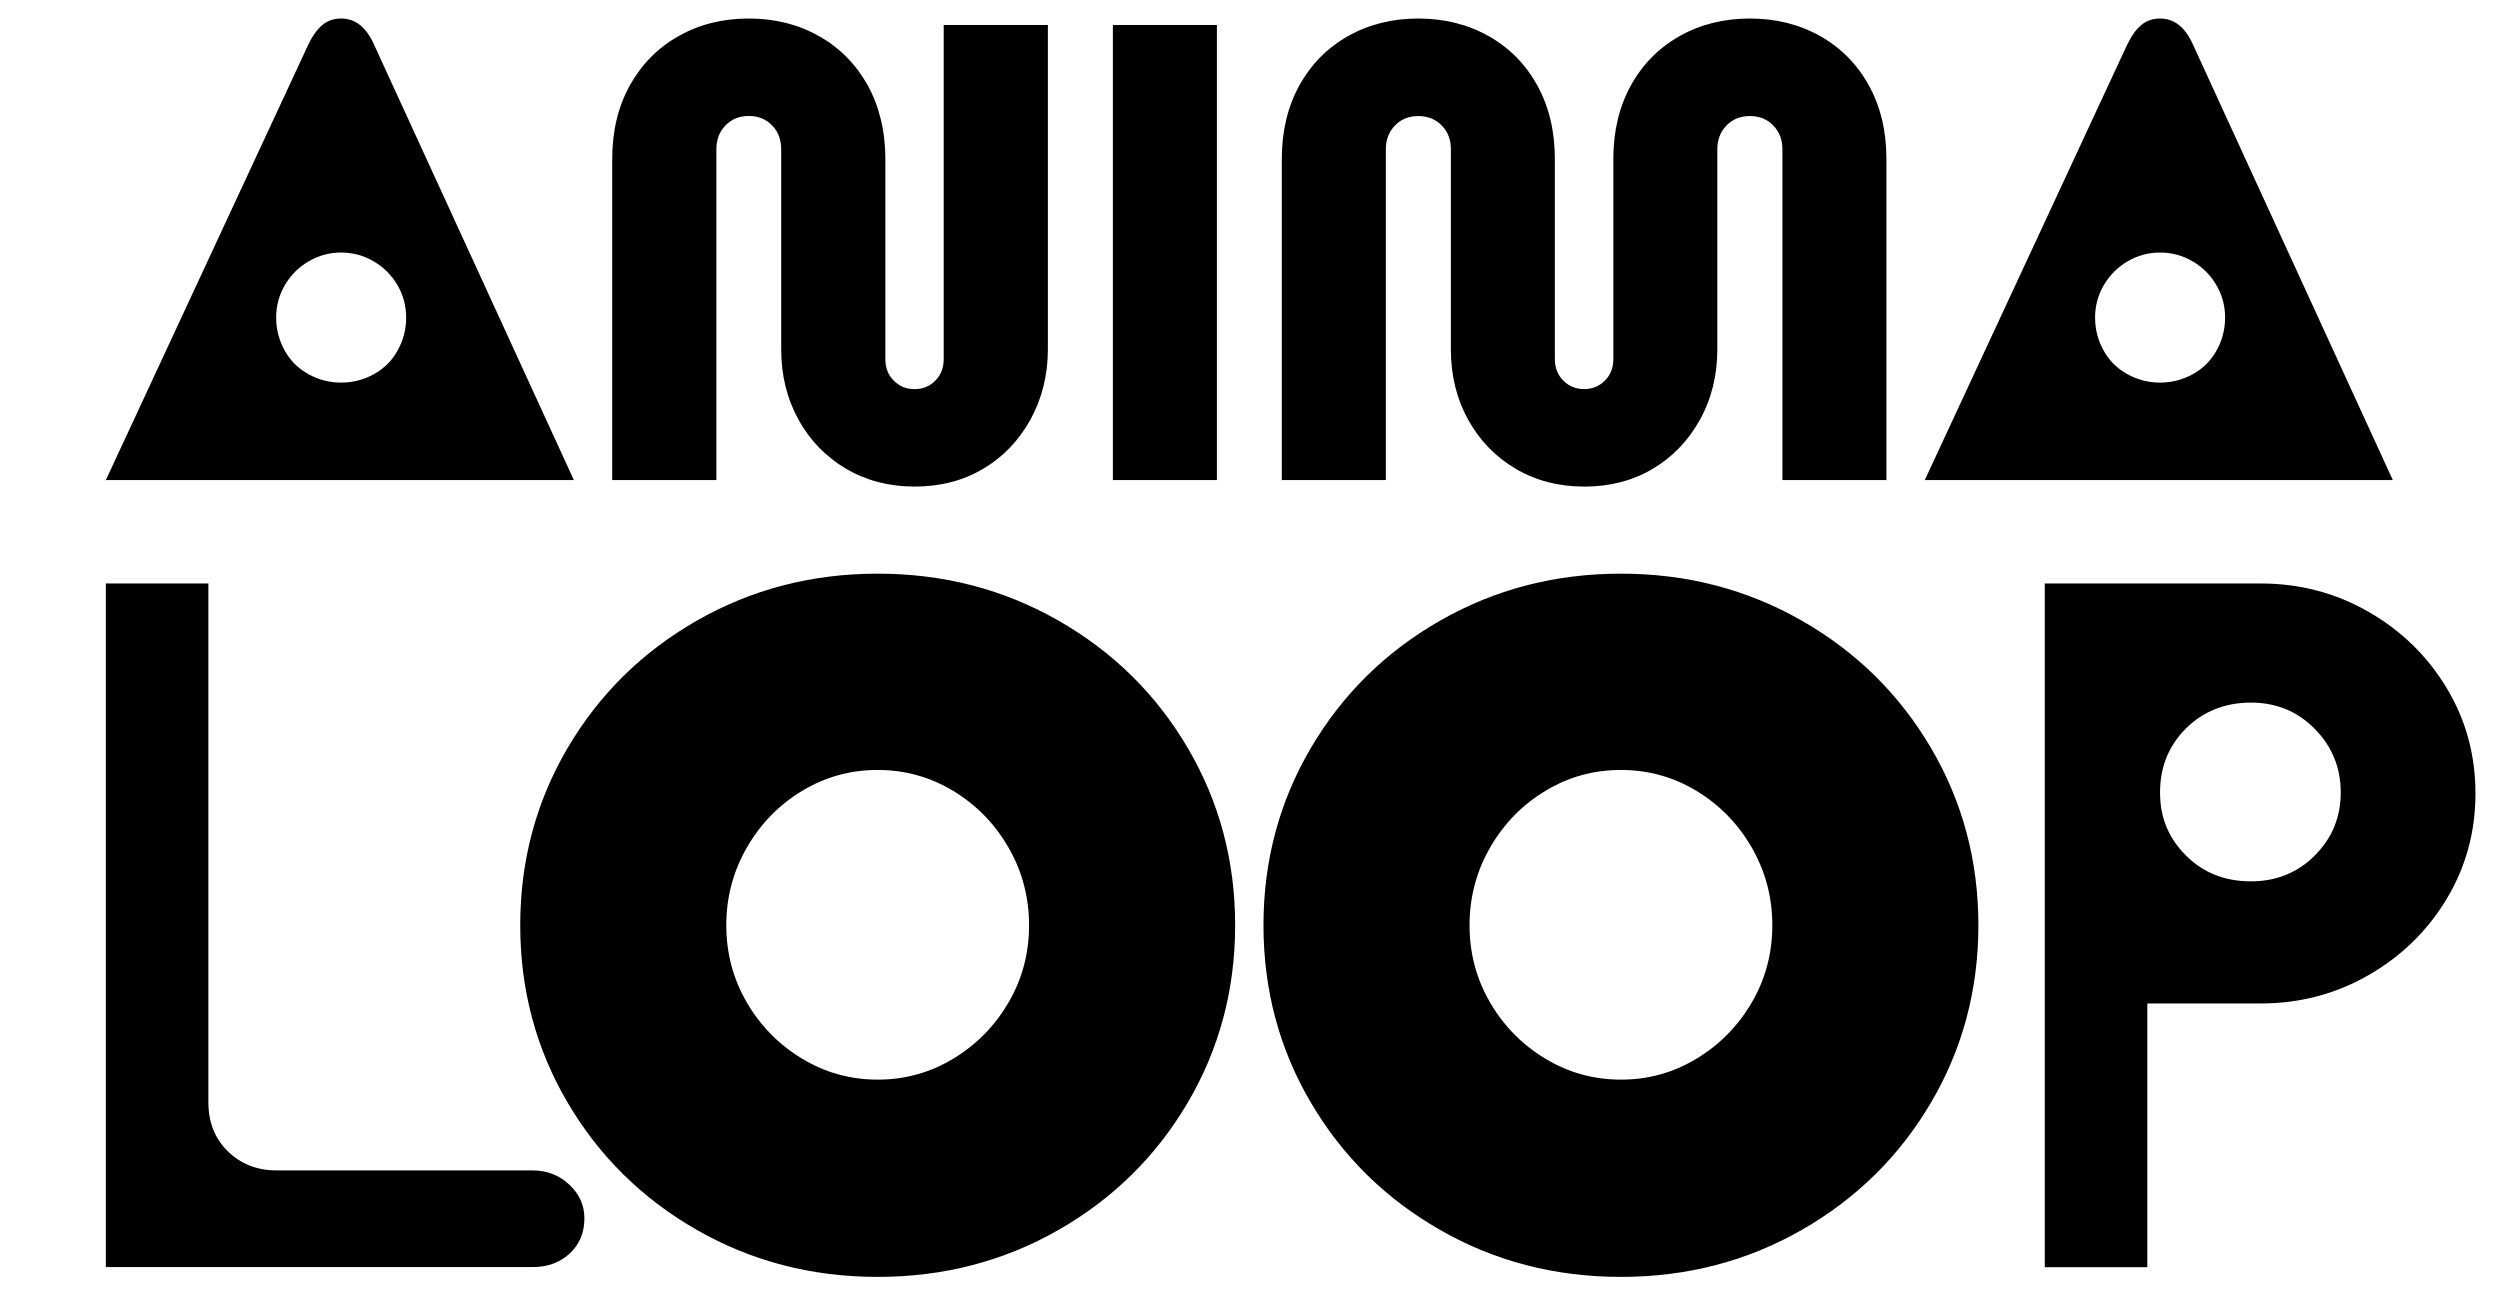
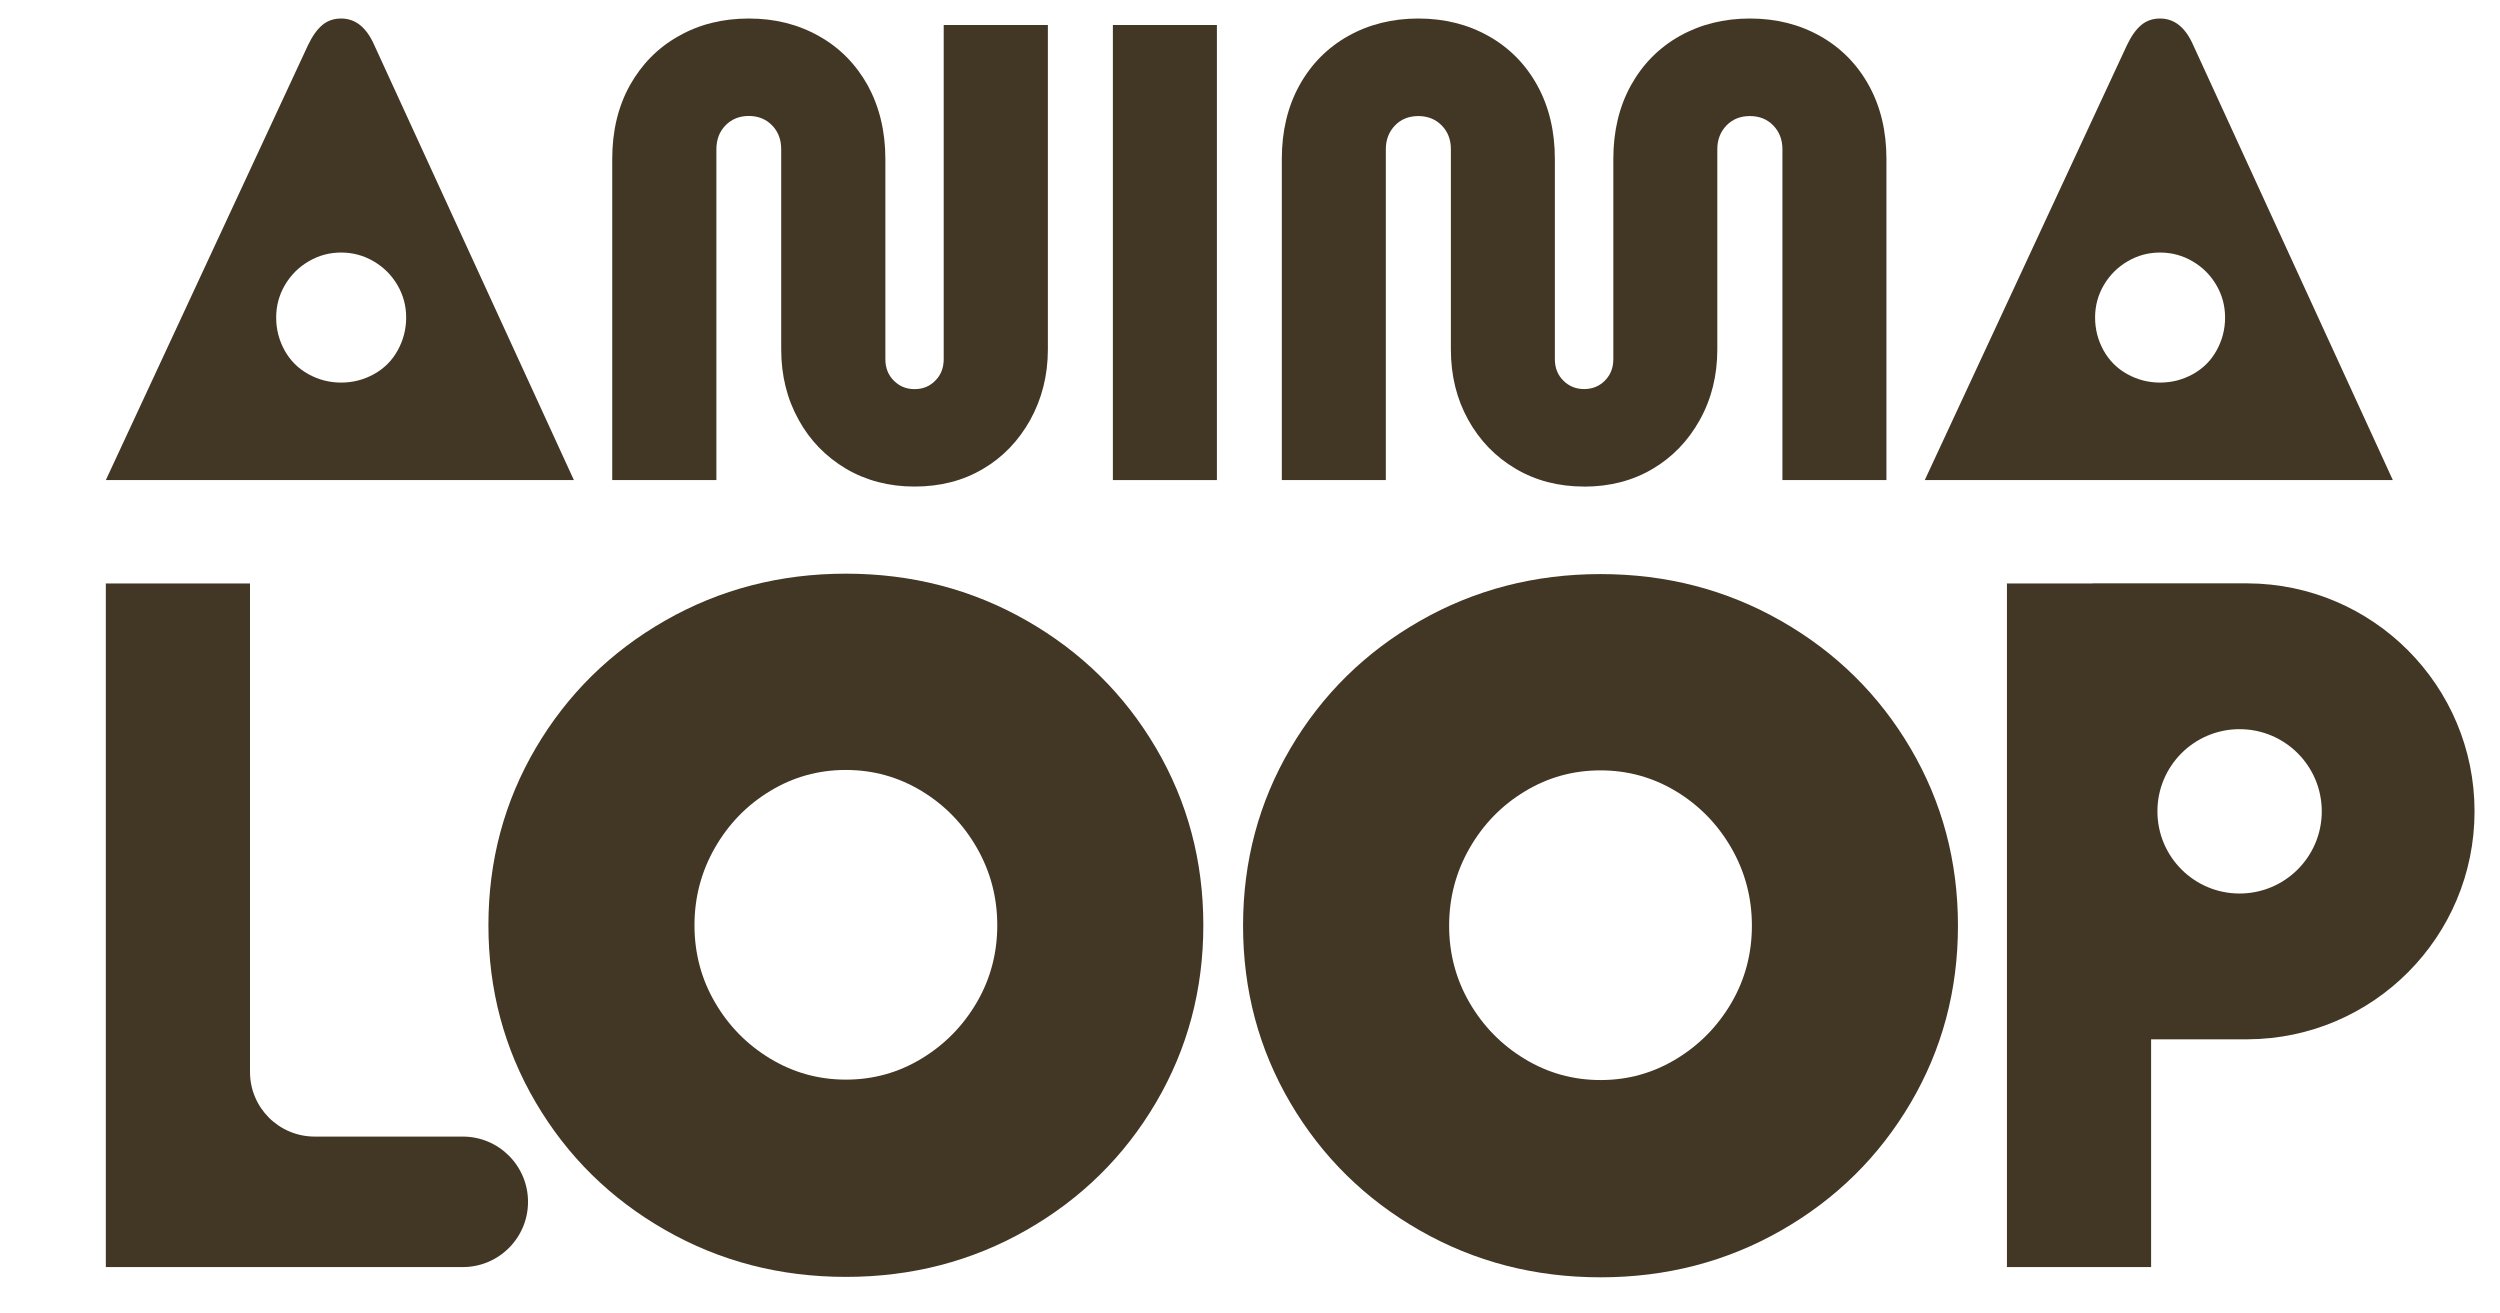
- <svg xmlns="http://www.w3.org/2000/svg" width="1080" height="560" viewBox="0 0 1080 560" fill="none">
-   <path d="M379.16 247.82C407.58 247.82 433.581 254.58 457.221 268.08C480.861 281.58 499.48 299.941 513.12 323.141C526.76 346.341 533.58 371.881 533.58 399.721C533.58 427.561 526.76 453.101 513.12 476.301C499.48 499.5 480.84 517.86 457.221 531.36C433.601 544.86 407.58 551.62 379.16 551.62C350.74 551.62 324.74 544.88 301.101 531.36C277.481 517.86 258.84 499.501 245.2 476.301C231.56 453.101 224.74 427.561 224.74 399.721C224.74 371.881 231.56 346.361 245.2 323.141C258.84 299.941 277.481 281.58 301.101 268.08C324.72 254.58 350.74 247.82 379.16 247.82ZM700.24 247.82C728.66 247.82 754.661 254.58 778.301 268.08C801.941 281.58 820.56 299.941 834.2 323.141C847.84 346.341 854.66 371.881 854.66 399.721C854.66 427.561 847.84 453.101 834.2 476.301C820.56 499.5 801.92 517.86 778.301 531.36C754.681 544.86 728.66 551.62 700.24 551.62C671.82 551.62 645.821 544.88 622.181 531.36C598.561 517.86 579.92 499.501 566.28 476.301C552.64 453.101 545.82 427.561 545.82 399.721C545.82 371.881 552.64 346.361 566.28 323.141C579.92 299.941 598.561 281.58 622.181 268.08C645.801 254.58 671.82 247.82 700.24 247.82ZM976.58 252.061C993.46 252.061 1009 256.141 1023.2 264.301C1037.4 272.461 1048.66 283.441 1056.96 297.221C1065.26 311.001 1069.4 326.2 1069.4 342.78C1069.4 359.36 1065.24 374.561 1056.96 388.341C1048.66 402.121 1037.4 413.101 1023.2 421.261C1009 429.421 993.46 433.501 976.58 433.501H927.64V547.421H883.34V252.061H976.58ZM90.02 476.101C90.02 484.82 92.82 491.92 98.46 497.4C104.08 502.88 111.121 505.62 119.561 505.62H230.101C236.28 505.62 241.56 507.66 245.92 511.74C250.28 515.82 252.46 520.681 252.46 526.301C252.46 532.481 250.36 537.561 246.141 541.48C241.921 545.42 236.58 547.381 230.101 547.381H45.721V252.061H90.02V476.101ZM379.16 332.62C367.34 332.62 356.44 335.64 346.46 341.7C336.46 347.74 328.52 355.901 322.62 366.181C316.72 376.441 313.76 387.641 313.76 399.721C313.76 411.801 316.72 422.921 322.62 433.061C328.52 443.18 336.46 451.28 346.46 457.32C356.44 463.36 367.34 466.4 379.16 466.4C390.98 466.4 401.86 463.38 411.86 457.32C421.84 451.28 429.78 443.18 435.7 433.061C441.6 422.941 444.56 411.821 444.561 399.721C444.561 387.621 441.6 376.441 435.7 366.181C429.8 355.921 421.84 347.76 411.86 341.7C401.86 335.66 390.98 332.62 379.16 332.62ZM700.24 332.62C688.42 332.62 677.52 335.64 667.54 341.7C657.54 347.74 649.6 355.901 643.7 366.181C637.8 376.441 634.841 387.641 634.841 399.721C634.841 411.801 637.8 422.921 643.7 433.061C649.6 443.18 657.54 451.28 667.54 457.32C677.52 463.36 688.42 466.4 700.24 466.4C712.06 466.4 722.94 463.38 732.94 457.32C742.92 451.28 750.86 443.18 756.78 433.061C762.68 422.941 765.641 411.821 765.641 399.721C765.641 387.621 762.68 376.441 756.78 366.181C750.88 355.921 742.92 347.76 732.94 341.7C722.94 335.66 712.06 332.62 700.24 332.62ZM972.38 303.521C961.4 303.521 951.76 307.26 944.32 314.7C936.86 322.16 933.14 331.361 933.14 342.341C933.14 353.321 936.86 362.101 944.32 369.561C951.76 377.02 961.12 380.74 972.38 380.74C983.36 380.74 992.56 377.02 1000.02 369.561C1007.46 362.101 1011.2 353.041 1011.2 342.341C1011.2 331.641 1007.46 322.501 1000.02 314.921C992.56 307.321 983.36 303.521 972.38 303.521ZM755.96 8C767.2 8 777.3 10.52 786.3 15.58C795.28 20.64 802.3 27.76 807.36 36.92C812.42 46.1 814.94 56.68 814.94 68.66V207.4H770V64.46C770 60.34 768.68 56.92 766.061 54.22C763.441 51.5 760.06 50.14 755.94 50.14C751.821 50.14 748.44 51.5 745.82 54.22C743.2 56.94 741.88 60.36 741.88 64.46V150.96C741.88 162.2 739.36 172.36 734.3 181.44C729.24 190.52 722.42 197.58 713.8 202.64C705.18 207.7 695.36 210.22 684.32 210.22L684.34 210.2C673.3 210.2 663.42 207.62 654.72 202.48C646.02 197.34 639.18 190.26 634.22 181.28C629.26 172.3 626.78 162.18 626.78 150.94V64.46C626.78 60.34 625.48 56.92 622.84 54.22C620.2 51.52 616.84 50.14 612.72 50.14C608.6 50.14 605.22 51.5 602.62 54.22C600 56.94 598.68 60.36 598.68 64.46V207.4H553.74V68.66C553.74 56.68 556.26 46.1 561.32 36.92C566.38 27.76 573.4 20.64 582.38 15.58C591.38 10.52 601.5 8 612.72 8C623.94 8 634.061 10.52 643.061 15.58C652.04 20.64 659.08 27.76 664.12 36.92C669.18 46.1 671.7 56.68 671.7 68.66V155.16C671.7 158.9 672.92 162 675.36 164.42C677.8 166.86 680.78 168.08 684.34 168.08C687.9 168.08 690.9 166.86 693.32 164.42C695.74 161.98 696.96 158.9 696.96 155.16V68.66C696.96 56.68 699.48 46.1 704.54 36.92C709.6 27.76 716.621 20.64 725.601 15.58C734.62 10.52 744.72 8 755.96 8ZM323.48 8C334.68 8 344.78 10.5 353.78 15.6C362.78 20.6 369.781 27.8 374.881 36.9C379.881 46.1 382.48 56.7 382.48 68.7V155.2C382.48 158.9 383.68 162 386.08 164.4C388.58 166.9 391.48 168.1 395.08 168.1C398.68 168.1 401.68 166.9 404.08 164.4C406.48 162 407.681 158.9 407.681 155.2V10.8H452.681V150.9C452.681 162.2 450.08 172.3 445.08 181.4C439.98 190.5 433.18 197.6 424.58 202.6C415.98 207.7 406.08 210.2 395.08 210.2C384.08 210.2 374.18 207.6 365.48 202.5C356.78 197.3 349.88 190.3 344.98 181.3C339.981 172.3 337.481 162.2 337.48 150.9V64.5C337.48 60.3 336.18 56.9 333.58 54.2C330.98 51.5 327.58 50.1 323.48 50.1C319.381 50.1 315.981 51.5 313.381 54.2C310.781 56.9 309.48 60.3 309.48 64.5V207.4H264.48V68.7C264.48 56.7 266.98 46.1 272.08 36.9C277.18 27.8 284.181 20.6 293.181 15.6C302.081 10.5 312.281 8 323.48 8ZM147.38 8C153.56 8 158.34 11.84 161.7 19.52L247.92 207.4H45.72L133.061 19.52C134.94 15.58 137 12.68 139.24 10.82C141.48 8.94 144.2 8 147.38 8ZM525.7 207.4H480.76V10.801H525.7V207.4ZM933.16 8C939.34 8 944.12 11.84 947.479 19.52L1033.7 207.4H831.5L918.84 19.52C920.72 15.58 922.78 12.68 925.02 10.82C927.26 8.94 929.98 8 933.16 8ZM147.38 109.1C142.32 109.1 137.64 110.36 133.34 112.9C129.02 115.42 125.62 118.84 123.08 123.14C120.56 127.46 119.3 132.12 119.3 137.18C119.3 142.24 120.52 146.96 122.94 151.36C125.38 155.76 128.78 159.18 133.2 161.62C137.6 164.06 142.32 165.28 147.38 165.28C152.44 165.28 157.161 164.06 161.561 161.62C165.96 159.18 169.38 155.78 171.8 151.36C174.24 146.96 175.46 142.24 175.46 137.18C175.46 132.12 174.2 127.44 171.68 123.14C169.16 118.84 165.74 115.42 161.42 112.9C157.12 110.38 152.44 109.1 147.38 109.1ZM933.16 109.1C928.1 109.1 923.42 110.36 919.12 112.9C914.8 115.42 911.4 118.84 908.86 123.14C906.34 127.46 905.08 132.12 905.08 137.18C905.08 142.24 906.3 146.96 908.72 151.36C911.16 155.76 914.56 159.18 918.979 161.62C923.38 164.06 928.1 165.28 933.16 165.28C938.22 165.28 942.94 164.06 947.34 161.62C951.74 159.18 955.16 155.78 957.58 151.36C960.02 146.96 961.24 142.24 961.24 137.18C961.24 132.12 959.98 127.44 957.46 123.14C954.94 118.84 951.52 115.42 947.2 112.9C942.9 110.38 938.22 109.1 933.16 109.1Z" fill="black" />
+ <svg xmlns="http://www.w3.org/2000/svg" width="120" height="63" viewBox="0 0 120 63" fill="none">
+   <path d="M76.825 61.311C73.667 61.311 70.778 60.562 68.151 59.06C65.527 57.56 63.456 55.52 61.94 52.942C60.425 50.365 59.667 47.527 59.667 44.433C59.667 41.34 60.425 38.505 61.94 35.925C63.456 33.347 65.527 31.307 68.151 29.807C70.776 28.307 73.667 27.556 76.825 27.556C79.982 27.556 82.871 28.307 85.498 29.807C88.124 31.307 90.193 33.347 91.709 35.925C93.225 38.502 93.982 41.34 93.982 44.433C93.982 47.527 93.225 50.365 91.709 52.942C90.193 55.52 88.122 57.56 85.498 59.06C82.873 60.56 79.982 61.311 76.825 61.311ZM76.825 51.842C78.138 51.842 79.347 51.507 80.458 50.833C81.567 50.162 82.449 49.262 83.107 48.138C83.762 47.013 84.091 45.778 84.091 44.433C84.091 43.089 83.762 41.847 83.107 40.707C82.451 39.567 81.567 38.66 80.458 37.987C79.347 37.316 78.138 36.978 76.825 36.978C75.511 36.978 74.3 37.313 73.191 37.987C72.08 38.658 71.198 39.565 70.542 40.707C69.887 41.847 69.558 43.091 69.558 44.433C69.558 45.776 69.887 47.011 70.542 48.138C71.198 49.262 72.08 50.162 73.191 50.833C74.3 51.505 75.511 51.842 76.825 51.842Z" fill="#423625" />
+   <path d="M40.602 61.291C37.444 61.291 34.555 60.542 31.929 59.04C29.304 57.54 27.233 55.5 25.718 52.922C24.202 50.344 23.444 47.507 23.444 44.413C23.444 41.32 24.202 38.484 25.718 35.904C27.233 33.327 29.304 31.287 31.929 29.787C34.553 28.287 37.444 27.536 40.602 27.536C43.76 27.536 46.649 28.287 49.275 29.787C51.902 31.287 53.971 33.327 55.487 35.904C57.002 38.482 57.76 41.32 57.76 44.413C57.76 47.507 57.002 50.344 55.487 52.922C53.971 55.5 51.9 57.54 49.275 59.04C46.651 60.54 43.76 61.291 40.602 61.291ZM40.602 51.822C41.915 51.822 43.124 51.487 44.235 50.813C45.344 50.142 46.227 49.242 46.884 48.118C47.54 46.993 47.869 45.758 47.869 44.413C47.869 43.069 47.54 41.827 46.884 40.687C46.229 39.547 45.344 38.64 44.235 37.967C43.124 37.296 41.915 36.958 40.602 36.958C39.289 36.958 38.078 37.293 36.969 37.967C35.858 38.638 34.975 39.544 34.32 40.687C33.664 41.827 33.335 43.071 33.335 44.413C33.335 45.756 33.664 46.991 34.32 48.118C34.975 49.242 35.858 50.142 36.969 50.813C38.078 51.484 39.289 51.822 40.602 51.822Z" fill="#423625" />
+   <path d="M5.08 28.007H12C12 32.282 12 45.41 12 51.453C12 53.171 13.39 54.556 15.108 54.556C17.176 54.556 19.923 54.556 22.213 54.556C23.943 54.556 25.345 55.958 25.345 57.688C25.345 59.418 23.942 60.82 22.212 60.82H5.08V28.007Z" fill="#423625" />
+   <path d="M107.889 28.001C113.908 28.031 118.778 32.919 118.778 38.944C118.778 44.97 113.908 49.857 107.889 49.887V49.889H103.253V60.82H96.333V28.007H100.445V28H107.889V28.001ZM107.5 35C105.322 35 103.556 36.766 103.556 38.944C103.556 41.123 105.322 42.889 107.5 42.889C109.679 42.889 111.445 41.123 111.445 38.944C111.445 36.766 109.679 35 107.5 35Z" fill="#423625" />
+   <path d="M14.784 2.169C14.993 1.731 15.222 1.409 15.471 1.202C15.72 0.993 16.022 0.889 16.376 0.889C17.062 0.889 17.593 1.315 17.967 2.169L27.547 23.044H5.08L14.784 2.169ZM16.376 18.364C16.938 18.364 17.462 18.229 17.951 17.958C18.44 17.686 18.82 17.309 19.089 16.818C19.36 16.329 19.496 15.804 19.496 15.242C19.496 14.68 19.356 14.16 19.076 13.682C18.796 13.204 18.416 12.824 17.936 12.544C17.458 12.264 16.938 12.122 16.376 12.122C15.813 12.122 15.293 12.262 14.816 12.544C14.336 12.824 13.958 13.204 13.676 13.682C13.396 14.162 13.256 14.68 13.256 15.242C13.256 15.804 13.391 16.329 13.66 16.818C13.931 17.306 14.309 17.686 14.8 17.958C15.289 18.229 15.813 18.364 16.376 18.364Z" fill="#423625" />
+   <path d="M76.038 23.355C74.811 23.355 73.713 23.069 72.747 22.498C71.78 21.927 71.02 21.14 70.469 20.142C69.918 19.144 69.642 18.02 69.642 16.771V7.162C69.642 6.704 69.498 6.324 69.205 6.024C68.911 5.724 68.538 5.571 68.08 5.571C67.622 5.571 67.247 5.722 66.958 6.024C66.667 6.326 66.52 6.706 66.52 7.162V23.044H61.527V7.629C61.527 6.298 61.807 5.122 62.369 4.102C62.931 3.084 63.711 2.293 64.709 1.731C65.709 1.169 66.834 0.889 68.08 0.889C69.327 0.889 70.451 1.169 71.451 1.731C72.449 2.293 73.231 3.084 73.791 4.102C74.353 5.122 74.633 6.298 74.633 7.629V17.24C74.633 17.655 74.769 18 75.04 18.269C75.311 18.54 75.642 18.675 76.038 18.675C76.433 18.675 76.767 18.54 77.036 18.269C77.305 17.998 77.44 17.655 77.44 17.24V7.629C77.44 6.298 77.72 5.122 78.282 4.102C78.845 3.084 79.625 2.293 80.622 1.731C81.625 1.169 82.747 0.889 83.996 0.889C85.245 0.889 86.367 1.169 87.367 1.731C88.365 2.293 89.145 3.084 89.707 4.102C90.269 5.122 90.549 6.298 90.549 7.629V23.044H85.556V7.162C85.556 6.704 85.409 6.324 85.118 6.024C84.827 5.722 84.451 5.571 83.993 5.571C83.536 5.571 83.16 5.722 82.869 6.024C82.578 6.326 82.431 6.706 82.431 7.162V16.773C82.431 18.022 82.151 19.151 81.589 20.16C81.027 21.169 80.269 21.953 79.311 22.515C78.353 23.078 77.262 23.358 76.036 23.358L76.038 23.355Z" fill="#423625" />
+   <path d="M58.411 1.2H53.418V23.044H58.411V1.2Z" fill="#423625" />
+   <path d="M50.298 1.2V16.766C50.298 18.022 50.009 19.144 49.453 20.155C48.887 21.166 48.131 21.955 47.176 22.511C46.22 23.078 45.12 23.355 43.898 23.355C42.676 23.355 41.576 23.067 40.609 22.5C39.642 21.922 38.876 21.144 38.331 20.144C37.776 19.144 37.498 18.022 37.498 16.766V7.166C37.498 6.7 37.353 6.322 37.065 6.022C36.776 5.722 36.398 5.566 35.942 5.566C35.487 5.566 35.109 5.722 34.82 6.022C34.531 6.322 34.387 6.7 34.387 7.166V23.044H29.387V7.633C29.387 6.3 29.665 5.122 30.231 4.1C30.798 3.089 31.576 2.289 32.576 1.733C33.565 1.166 34.698 0.889 35.942 0.889C37.187 0.889 38.309 1.166 39.309 1.733C40.309 2.289 41.087 3.089 41.653 4.1C42.209 5.122 42.498 6.3 42.498 7.633V17.244C42.498 17.655 42.631 18 42.898 18.266C43.176 18.544 43.498 18.678 43.898 18.678C44.298 18.678 44.631 18.544 44.898 18.266C45.164 18 45.298 17.655 45.298 17.244V1.2H50.298Z" fill="#423625" />
+   <path d="M102.093 2.169C102.302 1.731 102.531 1.409 102.78 1.202C103.029 0.993 103.331 0.889 103.684 0.889C104.371 0.889 104.902 1.315 105.276 2.169L114.856 23.044H92.389L102.093 2.169ZM103.684 18.364C104.247 18.364 104.771 18.229 105.26 17.958C105.749 17.686 106.129 17.309 106.398 16.818C106.669 16.329 106.804 15.804 106.804 15.242C106.804 14.68 106.664 14.16 106.384 13.682C106.104 13.204 105.724 12.824 105.244 12.544C104.767 12.264 104.247 12.122 103.684 12.122C103.122 12.122 102.602 12.262 102.124 12.544C101.644 12.824 101.267 13.204 100.984 13.682C100.704 14.162 100.564 14.68 100.564 15.242C100.564 15.804 100.7 16.329 100.969 16.818C101.24 17.306 101.618 17.686 102.109 17.958C102.598 18.229 103.122 18.364 103.684 18.364Z" fill="#423625" />
</svg>
